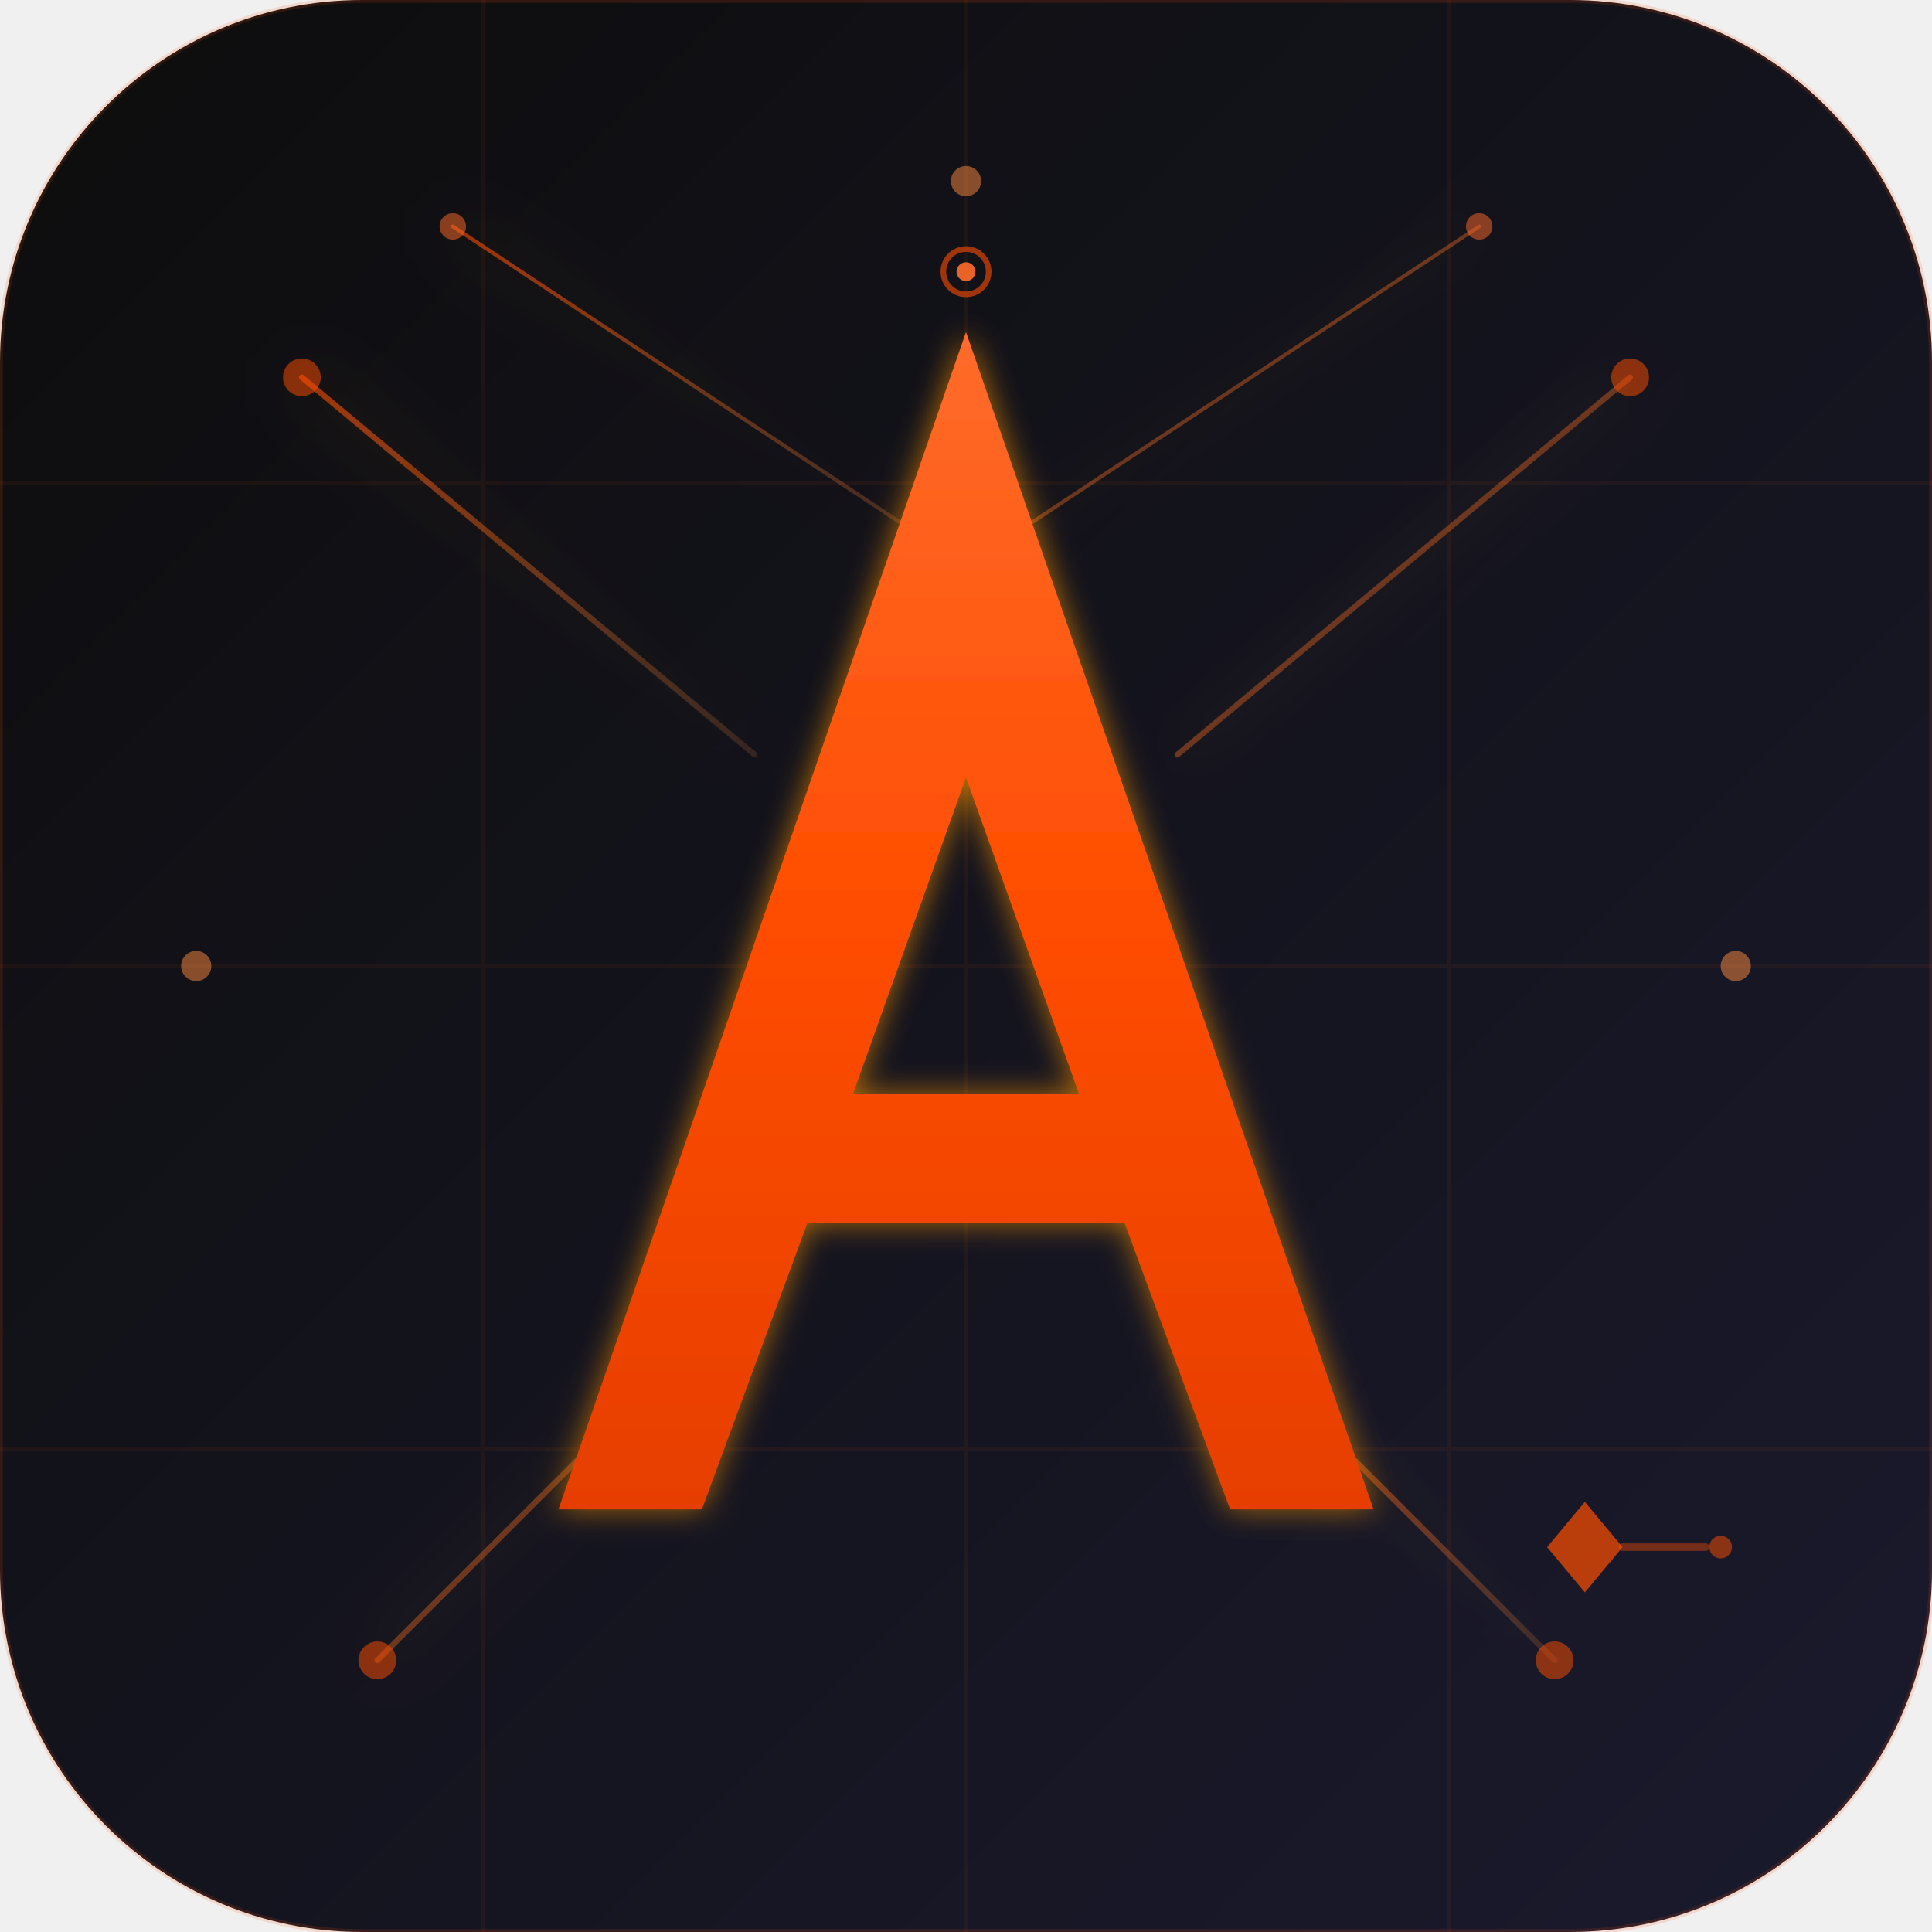
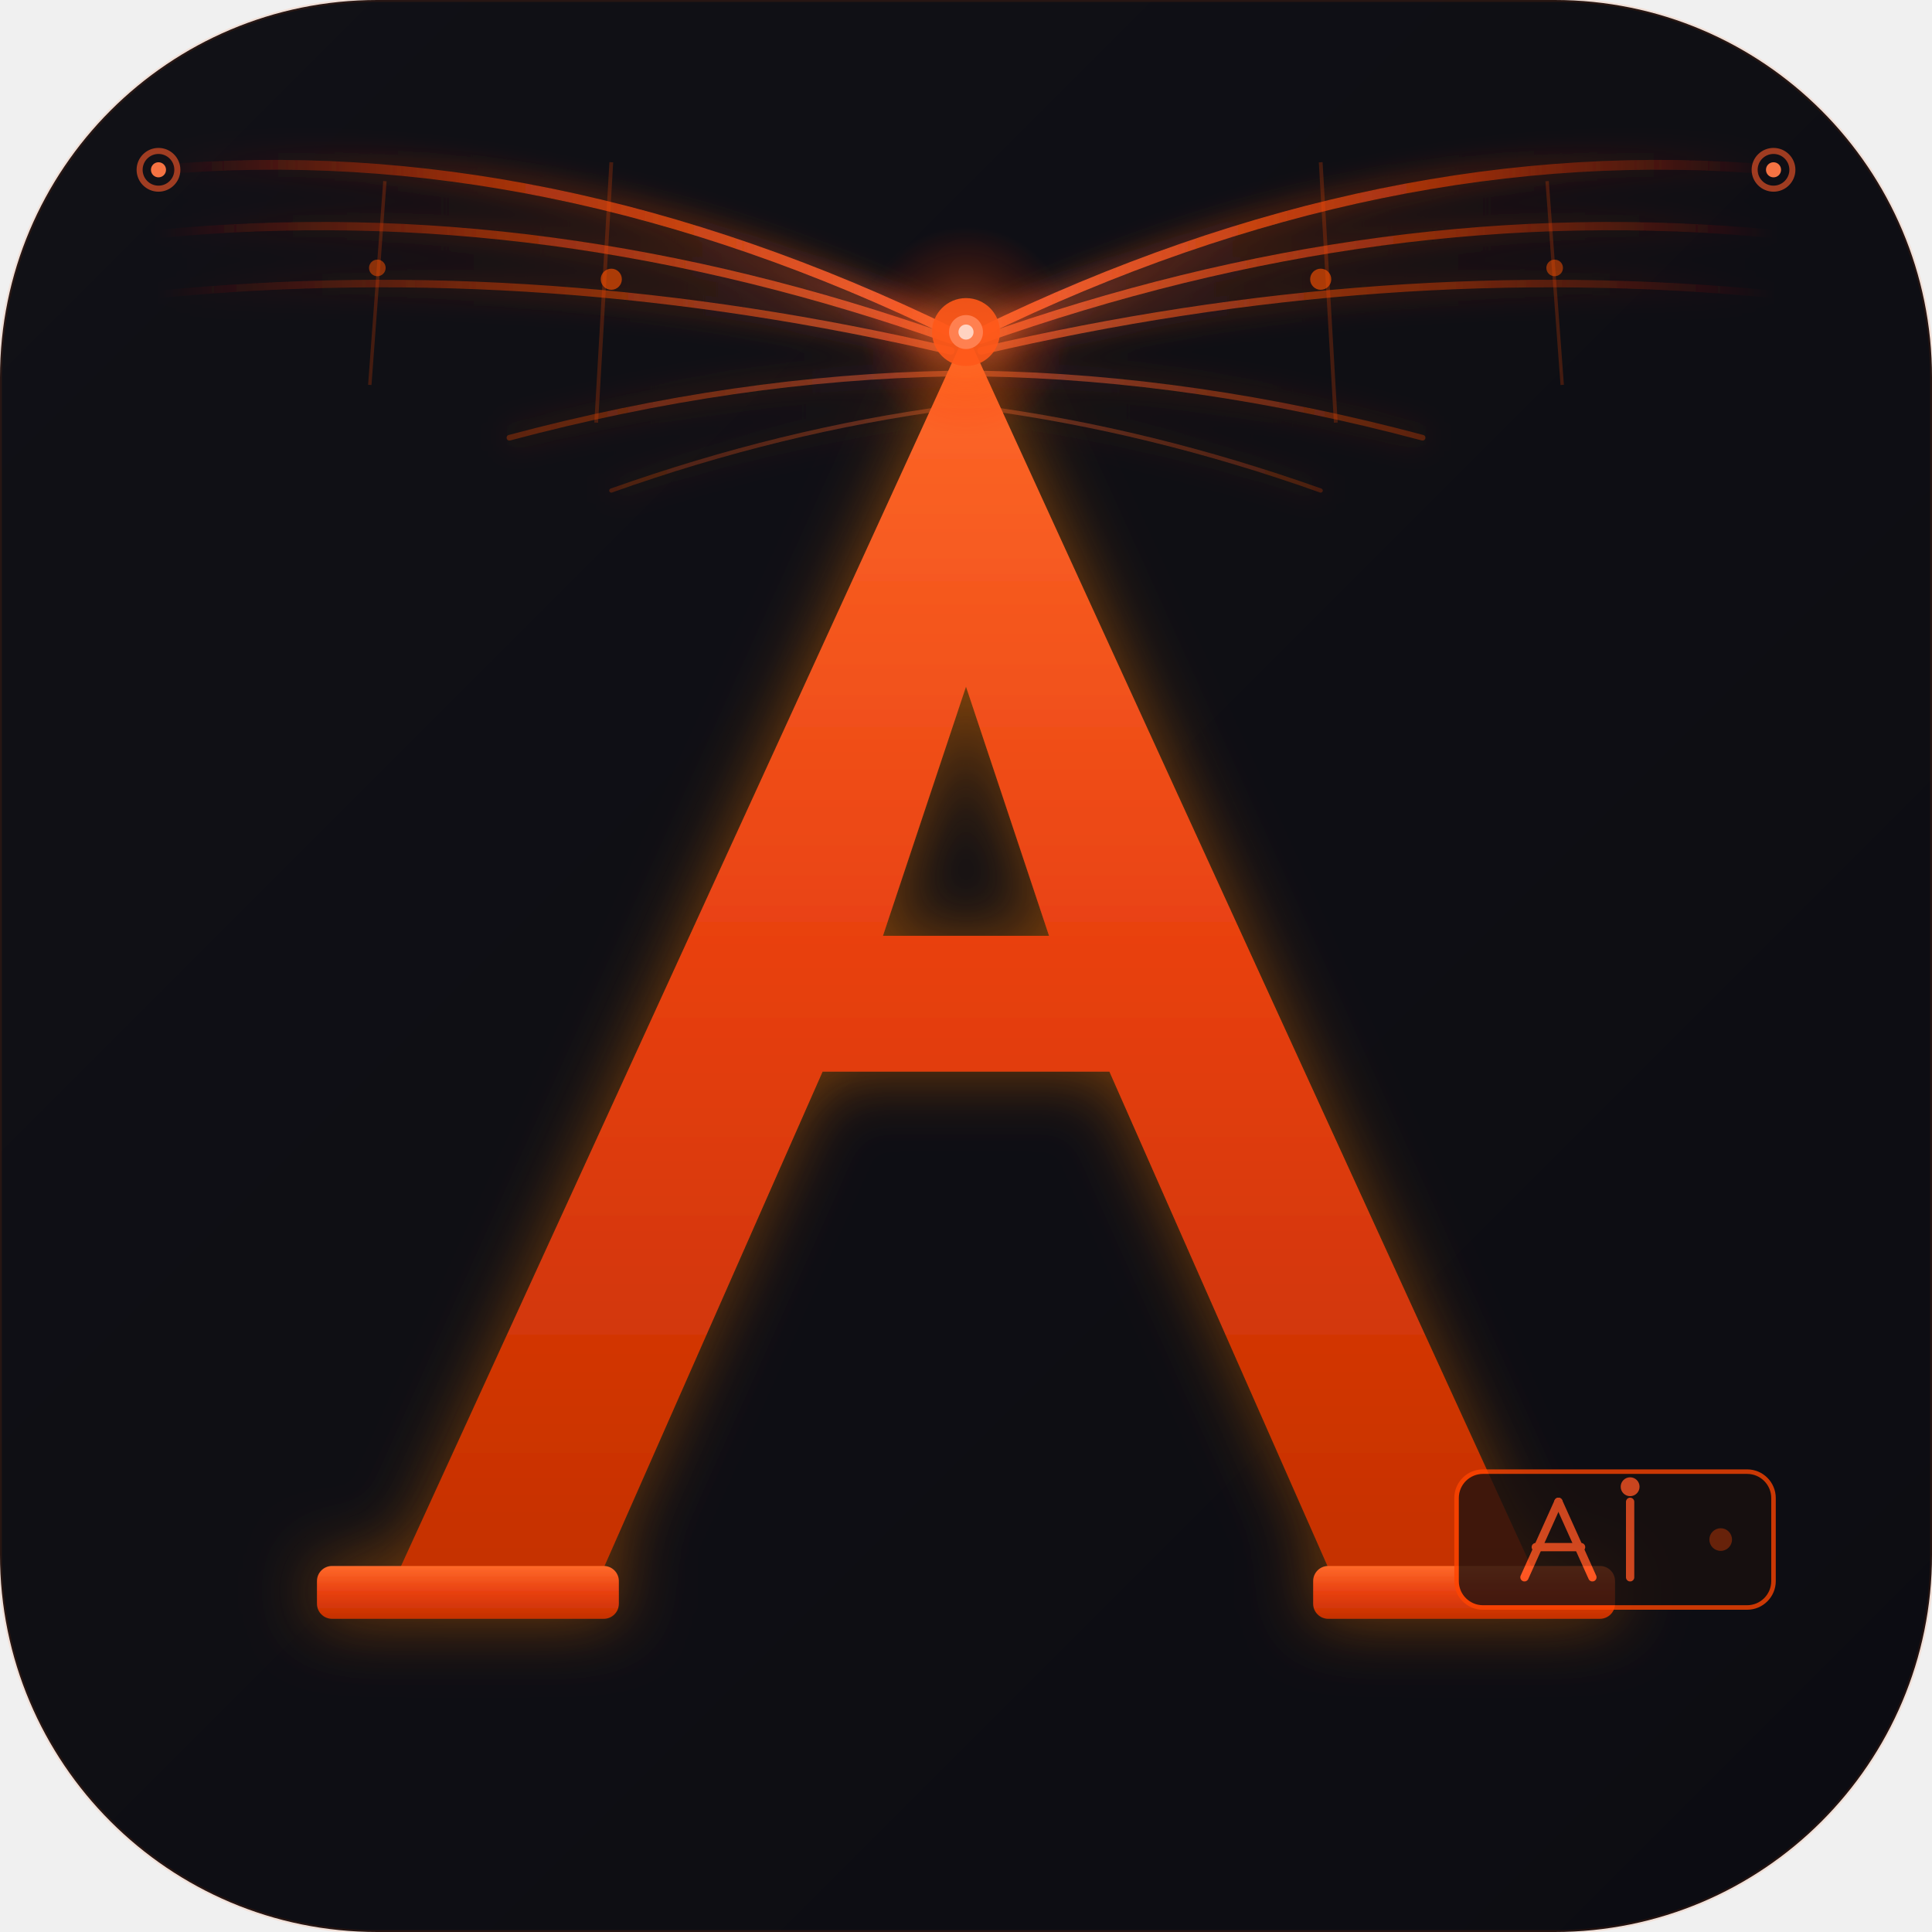
<svg xmlns="http://www.w3.org/2000/svg" viewBox="0 0 512 512">
  <defs>
    <linearGradient id="bg" x1="0" y1="0" x2="1" y2="1">
-       <stop offset="0%" stop-color="#0D0D0D" />
-       <stop offset="100%" stop-color="#1A1A2E" />
+       <stop offset="0%" stop-color="#111116" />
+       <stop offset="100%" stop-color="#0C0C12" />
    </linearGradient>
-     <linearGradient id="glow" x1="0" y1="0" x2="0" y2="1">
-       <stop offset="0%" stop-color="#FF6B2B" />
-       <stop offset="50%" stop-color="#FF4D00" />
-       <stop offset="100%" stop-color="#E63E00" />
+     <linearGradient id="aGrad" x1="0.5" y1="0" x2="0.5" y2="1">
+       <stop offset="0%" stop-color="#FF6A2A" />
+       <stop offset="50%" stop-color="#E84010" />
+       <stop offset="100%" stop-color="#C43000" />
    </linearGradient>
-     <linearGradient id="neural" x1="0" y1="0" x2="1" y2="1">
-       <stop offset="0%" stop-color="#FF4D00" stop-opacity="0.6" />
-       <stop offset="100%" stop-color="#FF8C42" stop-opacity="0.15" />
+     <linearGradient id="lwg" x1="252" y1="0" x2="42" y2="0" gradientUnits="userSpaceOnUse">
+       <stop offset="0%" stop-color="#FF6838" stop-opacity="1" />
+       <stop offset="60%" stop-color="#FF4400" stop-opacity="0.55" />
+       <stop offset="100%" stop-color="#FF2000" stop-opacity="0" />
    </linearGradient>
-     <filter id="outerGlow" x="-20%" y="-20%" width="140%" height="140%">
-       <feGaussianBlur in="SourceGraphic" stdDeviation="8" result="blur" />
-       <feColorMatrix in="blur" type="matrix" values="1 0 0 0 0  0.3 0 0 0 0  0 0 0 0 0  0 0 0 0.5 0" />
+     <linearGradient id="rwg" x1="260" y1="0" x2="470" y2="0" gradientUnits="userSpaceOnUse">
+       <stop offset="0%" stop-color="#FF6838" stop-opacity="1" />
+       <stop offset="60%" stop-color="#FF4400" stop-opacity="0.55" />
+       <stop offset="100%" stop-color="#FF2000" stop-opacity="0" />
+     </linearGradient>
+     <filter id="aGlow" x="-20%" y="-20%" width="140%" height="140%">
+       <feGaussianBlur in="SourceGraphic" stdDeviation="9" result="blur" />
+       <feColorMatrix in="blur" type="matrix" values="1 0.2 0 0 0  0.2 0.05 0 0 0  0 0 0 0 0  0 0 0 0.5 0" result="cb" />
      <feMerge>
-         <feMergeNode />
+         <feMergeNode in="cb" />
        <feMergeNode in="SourceGraphic" />
      </feMerge>
    </filter>
-     <filter id="innerGlow" x="-10%" y="-10%" width="120%" height="120%">
-       <feGaussianBlur in="SourceGraphic" stdDeviation="4" result="blur" />
-       <feColorMatrix in="blur" type="matrix" values="1 0 0 0 0  0.3 0 0 0 0  0 0 0 0 0  0 0 0 0.7 0" />
+     <filter id="wGlow" x="-5%" y="-35%" width="110%" height="170%">
+       <feGaussianBlur in="SourceGraphic" stdDeviation="4" result="b" />
      <feMerge>
-         <feMergeNode />
+         <feMergeNode in="b" />
        <feMergeNode in="SourceGraphic" />
      </feMerge>
    </filter>
-     <clipPath id="clip">
-       <rect width="512" height="512" rx="96" />
+     <radialGradient id="apexGlow" cx="50%" cy="50%" r="50%">
+       <stop offset="0%" stop-color="#FF8040" stop-opacity="0.9" />
+       <stop offset="60%" stop-color="#FF4400" stop-opacity="0.3" />
+       <stop offset="100%" stop-color="#FF2000" stop-opacity="0" />
+     </radialGradient>
+     <clipPath id="sq">
+       <rect width="512" height="512" rx="100" />
    </clipPath>
  </defs>
-   <rect width="512" height="512" rx="96" fill="url(#bg)" />
-   <g clip-path="url(#clip)" opacity="0.06">
-     <line x1="128" y1="0" x2="128" y2="512" stroke="#FF4D00" stroke-width="1" />
-     <line x1="256" y1="0" x2="256" y2="512" stroke="#FF4D00" stroke-width="1" />
-     <line x1="384" y1="0" x2="384" y2="512" stroke="#FF4D00" stroke-width="1" />
-     <line x1="0" y1="128" x2="512" y2="128" stroke="#FF4D00" stroke-width="1" />
-     <line x1="0" y1="256" x2="512" y2="256" stroke="#FF4D00" stroke-width="1" />
-     <line x1="0" y1="384" x2="512" y2="384" stroke="#FF4D00" stroke-width="1" />
+   <rect width="512" height="512" rx="100" fill="url(#bg)" />
+   <g filter="url(#wGlow)" clip-path="url(#sq)">
+     <path d="M 252,88 Q 145,36 42,45" stroke="url(#lwg)" stroke-width="2.6" fill="none" stroke-linecap="round" opacity="0.95" />
+     <path d="M 252,90 Q 145,52 42,62" stroke="url(#lwg)" stroke-width="2.2" fill="none" stroke-linecap="round" opacity="0.82" />
+     <path d="M 252,93 Q 145,68 42,78" stroke="url(#lwg)" stroke-width="2.0" fill="none" stroke-linecap="round" opacity="0.68" />
+     <path d="M 252,99 Q 195,100 135,116" stroke="url(#lwg)" stroke-width="1.5" fill="none" stroke-linecap="round" opacity="0.50" />
+     <path d="M 252,108 Q 207,114 162,130" stroke="url(#lwg)" stroke-width="1.1" fill="none" stroke-linecap="round" opacity="0.34" />
  </g>
-   <g clip-path="url(#clip)" filter="url(#outerGlow)">
-     <line x1="80" y1="100" x2="200" y2="200" stroke="url(#neural)" stroke-width="1.5" stroke-linecap="round" />
-     <line x1="120" y1="60" x2="256" y2="150" stroke="url(#neural)" stroke-width="1" stroke-linecap="round" />
-     <line x1="432" y1="100" x2="312" y2="200" stroke="url(#neural)" stroke-width="1.5" stroke-linecap="round" />
-     <line x1="392" y1="60" x2="256" y2="150" stroke="url(#neural)" stroke-width="1" stroke-linecap="round" />
-     <line x1="100" y1="440" x2="180" y2="360" stroke="url(#neural)" stroke-width="1.5" stroke-linecap="round" />
-     <line x1="412" y1="440" x2="332" y2="360" stroke="url(#neural)" stroke-width="1.5" stroke-linecap="round" />
+   <g clip-path="url(#sq)" opacity="0.22">
+     <line x1="162" y1="43" x2="158" y2="112" stroke="#FF4800" stroke-width="1.0" />
+     <line x1="102" y1="48" x2="98" y2="102" stroke="#FF4800" stroke-width="0.9" />
  </g>
-   <g clip-path="url(#clip)" opacity="0.5">
-     <circle cx="80" cy="100" r="5" fill="#FF4D00" />
-     <circle cx="120" cy="60" r="3.5" fill="#FF6B2B" />
-     <circle cx="432" cy="100" r="5" fill="#FF4D00" />
-     <circle cx="392" cy="60" r="3.5" fill="#FF6B2B" />
-     <circle cx="100" cy="440" r="5" fill="#FF4D00" />
-     <circle cx="412" cy="440" r="5" fill="#FF4D00" />
-     <circle cx="256" cy="48" r="4" fill="#FF8C42" />
-     <circle cx="460" cy="256" r="4" fill="#FF8C42" />
-     <circle cx="52" cy="256" r="4" fill="#FF8C42" />
+   <circle cx="42" cy="45" r="5" fill="none" stroke="#FF5A2A" stroke-width="1.6" opacity="0.6" />
+   <circle cx="42" cy="45" r="2" fill="#FF7845" opacity="0.95" />
+   <circle cx="162" cy="74" r="2.8" fill="#FF5200" opacity="0.62" />
+   <circle cx="100" cy="71" r="2.2" fill="#FF5200" opacity="0.50" />
+   <g filter="url(#wGlow)" clip-path="url(#sq)">
+     <path d="M 260,88 Q 367,36 470,45" stroke="url(#rwg)" stroke-width="2.6" fill="none" stroke-linecap="round" opacity="0.95" />
+     <path d="M 260,90 Q 367,52 470,62" stroke="url(#rwg)" stroke-width="2.2" fill="none" stroke-linecap="round" opacity="0.82" />
+     <path d="M 260,93 Q 367,68 470,78" stroke="url(#rwg)" stroke-width="2.0" fill="none" stroke-linecap="round" opacity="0.68" />
+     <path d="M 260,99 Q 317,100 377,116" stroke="url(#rwg)" stroke-width="1.5" fill="none" stroke-linecap="round" opacity="0.50" />
+     <path d="M 260,108 Q 305,114 350,130" stroke="url(#rwg)" stroke-width="1.1" fill="none" stroke-linecap="round" opacity="0.34" />
  </g>
-   <g filter="url(#innerGlow)">
-     <path d="       M 256 88       L 148 400       L 186 400       L 214 324       L 298 324       L 326 400       L 364 400       L 256 88       Z       M 226 290       L 256 206       L 286 290       L 226 290       Z     " fill="url(#glow)" fill-rule="evenodd" />
+   <g clip-path="url(#sq)" opacity="0.22">
+     <line x1="350" y1="43" x2="354" y2="112" stroke="#FF4800" stroke-width="1.0" />
+     <line x1="410" y1="48" x2="414" y2="102" stroke="#FF4800" stroke-width="0.9" />
  </g>
-   <circle cx="256" cy="88" r="0" fill="transparent" />
-   <g>
-     <path d="M 410 410 L 420 398 L 430 410 L 420 422 Z" fill="#FF4D00" opacity="0.7" />
-     <line x1="430" y1="410" x2="452" y2="410" stroke="#FF4D00" stroke-width="2" opacity="0.4" stroke-linecap="round" />
-     <circle cx="456" cy="410" r="3" fill="#FF4D00" opacity="0.5" />
+   <circle cx="470" cy="45" r="5" fill="none" stroke="#FF5A2A" stroke-width="1.6" opacity="0.6" />
+   <circle cx="470" cy="45" r="2" fill="#FF7845" opacity="0.95" />
+   <circle cx="350" cy="74" r="2.8" fill="#FF5200" opacity="0.62" />
+   <circle cx="412" cy="71" r="2.2" fill="#FF5200" opacity="0.50" />
+   <g filter="url(#aGlow)">
+     <path d="       M 256 88       L 104 420       L 158 420       L 218 284       L 294 284       L 354 420       L 408 420       L 256 88       Z       M 234 248       L 256 182       L 278 248       Z     " fill="url(#aGrad)" fill-rule="evenodd" />
+     <rect x="84" y="415" width="80" height="14" rx="4" fill="url(#aGrad)" />
+     <rect x="348" y="415" width="80" height="14" rx="4" fill="url(#aGrad)" />
  </g>
-   <circle cx="256" cy="72" r="6" fill="none" stroke="#FF4D00" stroke-width="1.5" opacity="0.6" />
-   <circle cx="256" cy="72" r="2.5" fill="#FF6B2B" opacity="0.9" />
-   <rect width="512" height="512" rx="96" fill="none" stroke="#FF4D00" stroke-width="1.5" opacity="0.15" />
+   <circle cx="256" cy="88" r="28" fill="url(#apexGlow)" opacity="0.55" />
+   <circle cx="256" cy="88" r="9" fill="#FF5818" opacity="0.9" />
+   <circle cx="256" cy="88" r="4.5" fill="#FF8050" opacity="1" />
+   <circle cx="256" cy="88" r="2" fill="#FFFFFF" opacity="0.65" />
+   <g opacity="0.78">
+     <rect x="386" y="390" width="84" height="36" rx="7" fill="#18100E" stroke="#FF4400" stroke-width="1.2" />
+     <line x1="404" y1="418" x2="413" y2="398" stroke="#FF5522" stroke-width="2.2" stroke-linecap="round" />
+     <line x1="413" y1="398" x2="422" y2="418" stroke="#FF5522" stroke-width="2.2" stroke-linecap="round" />
+     <line x1="407" y1="410" x2="419" y2="410" stroke="#FF5522" stroke-width="2.2" stroke-linecap="round" />
+     <line x1="432" y1="398" x2="432" y2="418" stroke="#FF5522" stroke-width="2.2" stroke-linecap="round" />
+     <circle cx="432" cy="394" r="2.5" fill="#FF5522" />
+     <circle cx="456" cy="408" r="3" fill="#FF4400" opacity="0.45" />
+   </g>
+   <rect width="512" height="512" rx="100" fill="none" stroke="#FF5500" stroke-width="1" opacity="0.1" />
</svg>
